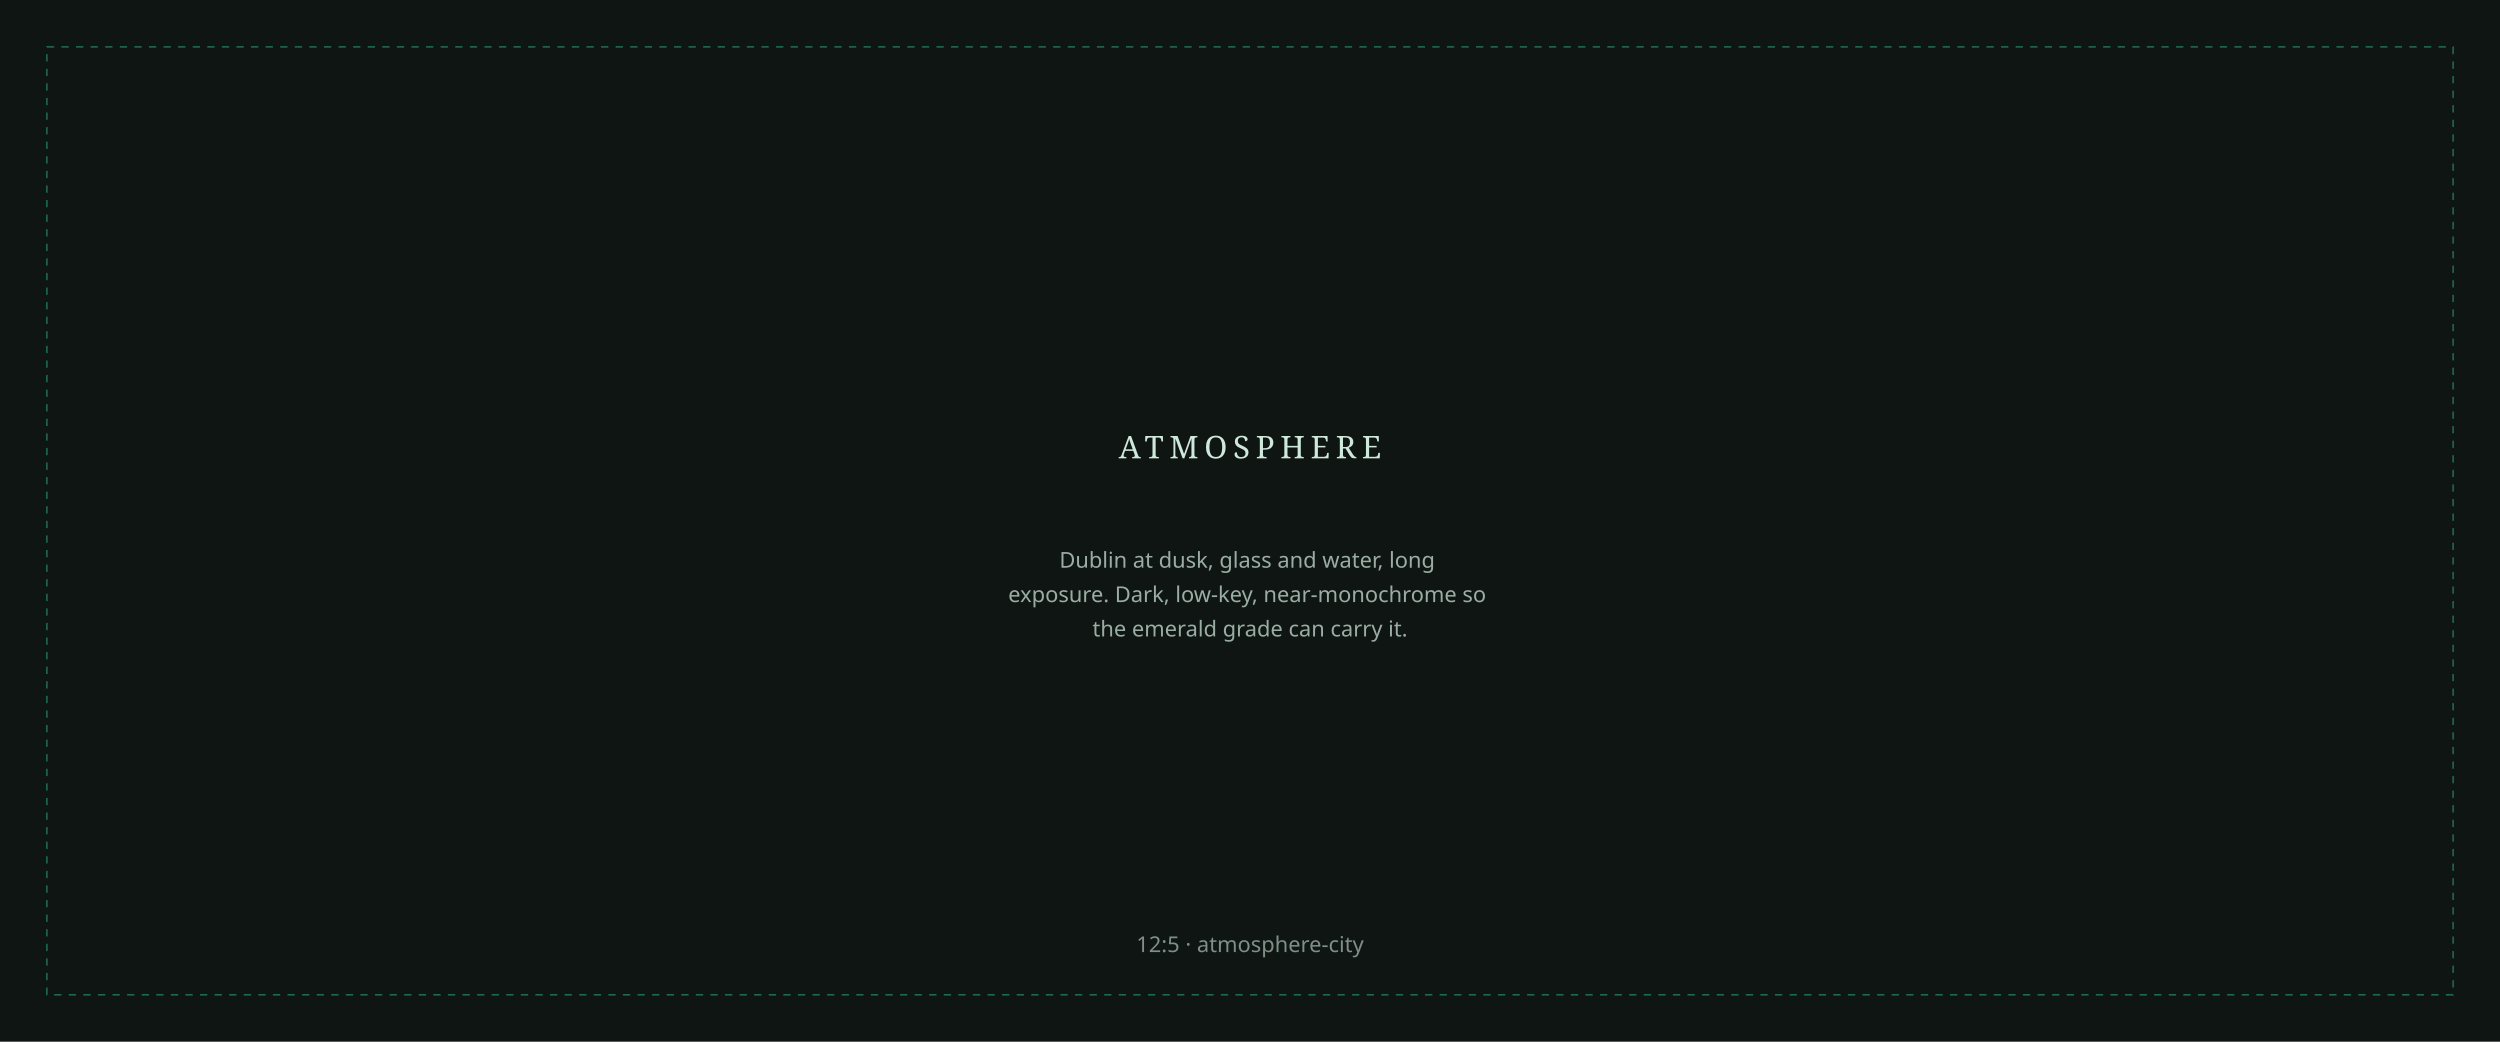
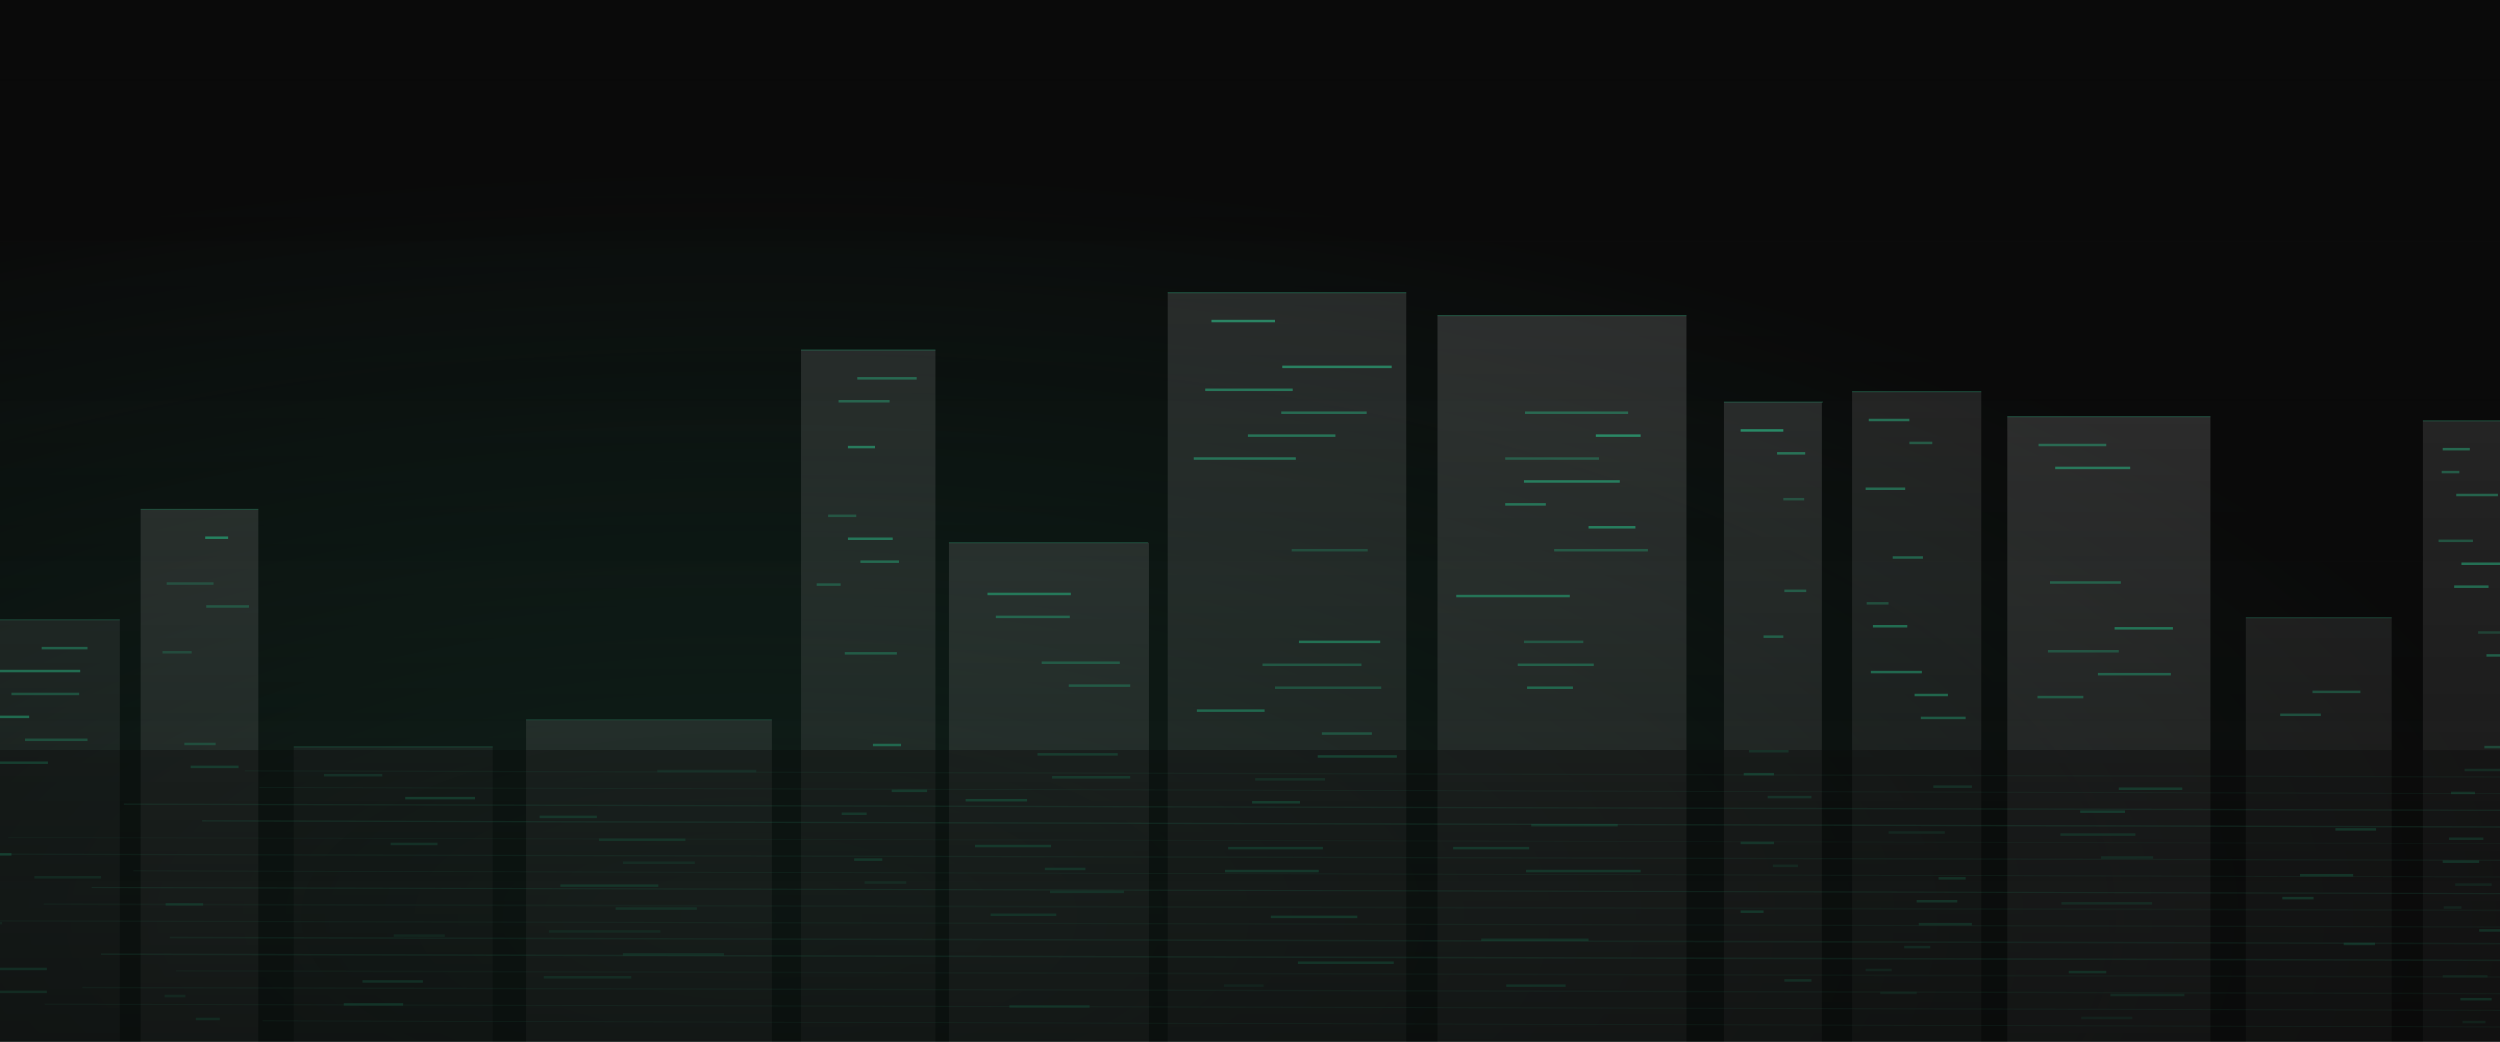
- <svg xmlns="http://www.w3.org/2000/svg" viewBox="0 0 2400 1000" width="2400" height="1000" role="img" aria-label="Placeholder: Atmosphere">
-   <rect width="2400" height="1000" fill="#0f1512" />
-   <rect x="45" y="45" width="2310" height="910" fill="none" stroke="rgba(52,211,153,0.45)" stroke-width="1.5" stroke-dasharray="7 7" />
-   <g font-family="Georgia, serif" text-anchor="middle">
-     <text x="50%" y="440" font-size="30" letter-spacing="5.4" fill="#cfe8dc">ATMOSPHERE</text>
-   </g>
-   <g font-family="system-ui, sans-serif" text-anchor="middle" fill="#cfe8dc" opacity="0.72">
-     <text x="50%" y="545" font-size="21">
-       <tspan x="50%" dy="0">Dublin at dusk, glass and water, long</tspan>
-       <tspan x="50%" dy="33">exposure. Dark, low-key, near-monochrome so</tspan>
-       <tspan x="50%" dy="33">the emerald grade can carry it.</tspan>
-     </text>
-     <text x="50%" y="914" font-size="21" opacity="0.8">12:5  ·  atmosphere-city</text>
-   </g>
+ <svg xmlns="http://www.w3.org/2000/svg" viewBox="0 0 2400 1000" width="2400" height="1000" role="img" aria-label="Architectural night study of a city skyline">
+   <defs>
+     <radialGradient id="ag" cx="30%" cy="88%" r="72%">
+       <stop offset="0%" stop-color="#34d399" stop-opacity="0.20" />
+       <stop offset="100%" stop-color="#34d399" stop-opacity="0" />
+     </radialGradient>
+     <linearGradient id="af" x1="0" y1="0" x2="0" y2="1">
+       <stop offset="0%" stop-color="#0a0a0a" stop-opacity="0" />
+       <stop offset="100%" stop-color="#0a0a0a" stop-opacity="0.65" />
+     </linearGradient>
+   </defs>
+   <rect width="2400" height="1000" fill="#0a0a0a" />
+   <rect width="2400" height="1000" fill="url(#ag)" />
+   <rect x="-60" y="595" width="175" height="405" fill="#ffffff" opacity="0.122" />
+   <line x1="-60" y1="595" x2="115" y2="595" stroke="#34d399" stroke-width="1" opacity="0.38" />
+   <rect x="135" y="489" width="113" height="511" fill="#ffffff" opacity="0.168" />
+   <line x1="135" y1="489" x2="248" y2="489" stroke="#34d399" stroke-width="1" opacity="0.38" />
+   <rect x="282" y="717" width="191" height="283" fill="#ffffff" opacity="0.103" />
+   <line x1="282" y1="717" x2="473" y2="717" stroke="#34d399" stroke-width="1" opacity="0.38" />
+   <rect x="505" y="691" width="236" height="309" fill="#ffffff" opacity="0.161" />
+   <line x1="505" y1="691" x2="741" y2="691" stroke="#34d399" stroke-width="1" opacity="0.38" />
+   <rect x="769" y="336" width="129" height="664" fill="#ffffff" opacity="0.145" />
+   <line x1="769" y1="336" x2="898" y2="336" stroke="#34d399" stroke-width="1" opacity="0.38" />
+   <rect x="911" y="521" width="192" height="479" fill="#ffffff" opacity="0.175" />
+   <line x1="911" y1="521" x2="1102" y2="521" stroke="#34d399" stroke-width="1" opacity="0.38" />
+   <rect x="1121" y="281" width="229" height="719" fill="#ffffff" opacity="0.148" />
+   <line x1="1121" y1="281" x2="1350" y2="281" stroke="#34d399" stroke-width="1" opacity="0.38" />
+   <rect x="1380" y="303" width="239" height="697" fill="#ffffff" opacity="0.174" />
+   <line x1="1380" y1="303" x2="1619" y2="303" stroke="#34d399" stroke-width="1" opacity="0.38" />
+   <rect x="1655" y="386" width="94" height="614" fill="#ffffff" opacity="0.163" />
+   <line x1="1655" y1="386" x2="1750" y2="386" stroke="#34d399" stroke-width="1" opacity="0.38" />
+   <rect x="1778" y="376" width="124" height="624" fill="#ffffff" opacity="0.134" />
+   <line x1="1778" y1="376" x2="1902" y2="376" stroke="#34d399" stroke-width="1" opacity="0.38" />
+   <rect x="1927" y="400" width="195" height="600" fill="#ffffff" opacity="0.186" />
+   <line x1="1927" y1="400" x2="2122" y2="400" stroke="#34d399" stroke-width="1" opacity="0.38" />
+   <rect x="2156" y="593" width="140" height="407" fill="#ffffff" opacity="0.135" />
+   <line x1="2156" y1="593" x2="2296" y2="593" stroke="#34d399" stroke-width="1" opacity="0.38" />
+   <rect x="2326" y="404" width="94" height="596" fill="#ffffff" opacity="0.142" />
+   <line x1="2326" y1="404" x2="2420" y2="404" stroke="#34d399" stroke-width="1" opacity="0.38" />
+   <rect x="2434" y="272" width="197" height="728" fill="#ffffff" opacity="0.125" />
+   <line x1="2434" y1="272" x2="2631" y2="272" stroke="#34d399" stroke-width="1" opacity="0.38" />
+   <rect x="40" y="621" width="44" height="2.4" fill="#34d399" opacity="0.62" />
+   <rect x="-3" y="643" width="80" height="2.4" fill="#34d399" opacity="0.80" />
+   <rect x="11" y="665" width="65" height="2.4" fill="#34d399" opacity="0.51" />
+   <rect x="-46" y="687" width="74" height="2.4" fill="#34d399" opacity="0.83" />
+   <rect x="24" y="709" width="60" height="2.4" fill="#34d399" opacity="0.50" />
+   <rect x="-25" y="731" width="71" height="2.4" fill="#34d399" opacity="0.75" />
+   <rect x="-29" y="819" width="40" height="2.4" fill="#34d399" opacity="0.83" />
+   <rect x="33" y="841" width="64" height="2.4" fill="#34d399" opacity="0.43" />
+   <rect x="-37" y="885" width="39" height="2.4" fill="#34d399" opacity="0.34" />
+   <rect x="-34" y="929" width="79" height="2.4" fill="#34d399" opacity="0.65" />
+   <rect x="-35" y="951" width="80" height="2.4" fill="#34d399" opacity="0.62" />
+   <rect x="197" y="515" width="22" height="2.4" fill="#34d399" opacity="0.84" />
+   <rect x="160" y="559" width="45" height="2.4" fill="#34d399" opacity="0.37" />
+   <rect x="198" y="581" width="41" height="2.4" fill="#34d399" opacity="0.45" />
+   <rect x="156" y="625" width="28" height="2.4" fill="#34d399" opacity="0.36" />
+   <rect x="177" y="713" width="30" height="2.4" fill="#34d399" opacity="0.45" />
+   <rect x="183" y="735" width="46" height="2.4" fill="#34d399" opacity="0.70" />
+   <rect x="159" y="867" width="36" height="2.4" fill="#34d399" opacity="0.66" />
+   <rect x="158" y="955" width="20" height="2.4" fill="#34d399" opacity="0.48" />
+   <rect x="188" y="977" width="23" height="2.4" fill="#34d399" opacity="0.60" />
+   <rect x="311" y="743" width="56" height="2.4" fill="#34d399" opacity="0.47" />
+   <rect x="389" y="765" width="67" height="2.4" fill="#34d399" opacity="0.73" />
+   <rect x="375" y="809" width="45" height="2.4" fill="#34d399" opacity="0.54" />
+   <rect x="378" y="897" width="49" height="2.4" fill="#34d399" opacity="0.40" />
+   <rect x="348" y="941" width="58" height="2.4" fill="#34d399" opacity="0.71" />
+   <rect x="330" y="963" width="57" height="2.4" fill="#34d399" opacity="0.83" />
+   <rect x="631" y="739" width="95" height="2.4" fill="#34d399" opacity="0.35" />
+   <rect x="518" y="783" width="55" height="2.4" fill="#34d399" opacity="0.64" />
+   <rect x="575" y="805" width="83" height="2.4" fill="#34d399" opacity="0.57" />
+   <rect x="598" y="827" width="69" height="2.4" fill="#34d399" opacity="0.42" />
+   <rect x="538" y="849" width="94" height="2.4" fill="#34d399" opacity="0.69" />
+   <rect x="591" y="871" width="78" height="2.4" fill="#34d399" opacity="0.57" />
+   <rect x="527" y="893" width="107" height="2.4" fill="#34d399" opacity="0.41" />
+   <rect x="598" y="915" width="97" height="2.4" fill="#34d399" opacity="0.64" />
+   <rect x="522" y="937" width="84" height="2.4" fill="#34d399" opacity="0.60" />
+   <rect x="823" y="362" width="57" height="2.4" fill="#34d399" opacity="0.51" />
+   <rect x="805" y="384" width="49" height="2.4" fill="#34d399" opacity="0.47" />
+   <rect x="814" y="428" width="26" height="2.4" fill="#34d399" opacity="0.70" />
+   <rect x="795" y="494" width="27" height="2.4" fill="#34d399" opacity="0.40" />
+   <rect x="814" y="516" width="43" height="2.4" fill="#34d399" opacity="0.73" />
+   <rect x="826" y="538" width="37" height="2.4" fill="#34d399" opacity="0.63" />
+   <rect x="784" y="560" width="23" height="2.4" fill="#34d399" opacity="0.48" />
+   <rect x="811" y="626" width="50" height="2.4" fill="#34d399" opacity="0.55" />
+   <rect x="838" y="714" width="27" height="2.4" fill="#34d399" opacity="0.81" />
+   <rect x="856" y="758" width="34" height="2.4" fill="#34d399" opacity="0.68" />
+   <rect x="808" y="780" width="24" height="2.4" fill="#34d399" opacity="0.64" />
+   <rect x="820" y="824" width="27" height="2.4" fill="#34d399" opacity="0.73" />
+   <rect x="830" y="846" width="40" height="2.4" fill="#34d399" opacity="0.41" />
+   <rect x="948" y="569" width="80" height="2.4" fill="#34d399" opacity="0.80" />
+   <rect x="956" y="591" width="71" height="2.4" fill="#34d399" opacity="0.61" />
+   <rect x="1000" y="635" width="75" height="2.4" fill="#34d399" opacity="0.54" />
+   <rect x="1026" y="657" width="59" height="2.4" fill="#34d399" opacity="0.54" />
+   <rect x="996" y="723" width="77" height="2.4" fill="#34d399" opacity="0.67" />
+   <rect x="1010" y="745" width="75" height="2.4" fill="#34d399" opacity="0.65" />
+   <rect x="927" y="767" width="59" height="2.4" fill="#34d399" opacity="0.81" />
+   <rect x="936" y="811" width="73" height="2.4" fill="#34d399" opacity="0.74" />
+   <rect x="1003" y="833" width="39" height="2.4" fill="#34d399" opacity="0.64" />
+   <rect x="1008" y="855" width="71" height="2.4" fill="#34d399" opacity="0.60" />
+   <rect x="951" y="877" width="63" height="2.4" fill="#34d399" opacity="0.68" />
+   <rect x="969" y="965" width="77" height="2.4" fill="#34d399" opacity="0.77" />
+   <rect x="1163" y="307" width="61" height="2.4" fill="#34d399" opacity="0.69" />
+   <rect x="1231" y="351" width="105" height="2.4" fill="#34d399" opacity="0.69" />
+   <rect x="1157" y="373" width="84" height="2.4" fill="#34d399" opacity="0.62" />
+   <rect x="1230" y="395" width="82" height="2.4" fill="#34d399" opacity="0.54" />
+   <rect x="1198" y="417" width="84" height="2.4" fill="#34d399" opacity="0.62" />
+   <rect x="1146" y="439" width="98" height="2.4" fill="#34d399" opacity="0.64" />
+   <rect x="1240" y="527" width="73" height="2.4" fill="#34d399" opacity="0.35" />
+   <rect x="1247" y="615" width="78" height="2.4" fill="#34d399" opacity="0.80" />
+   <rect x="1212" y="637" width="95" height="2.4" fill="#34d399" opacity="0.52" />
+   <rect x="1224" y="659" width="102" height="2.4" fill="#34d399" opacity="0.48" />
+   <rect x="1149" y="681" width="65" height="2.4" fill="#34d399" opacity="0.78" />
+   <rect x="1269" y="703" width="48" height="2.4" fill="#34d399" opacity="0.55" />
+   <rect x="1265" y="725" width="76" height="2.4" fill="#34d399" opacity="0.82" />
+   <rect x="1205" y="747" width="67" height="2.4" fill="#34d399" opacity="0.41" />
+   <rect x="1202" y="769" width="46" height="2.4" fill="#34d399" opacity="0.76" />
+   <rect x="1179" y="813" width="91" height="2.4" fill="#34d399" opacity="0.68" />
+   <rect x="1176" y="835" width="90" height="2.4" fill="#34d399" opacity="0.76" />
+   <rect x="1220" y="879" width="83" height="2.4" fill="#34d399" opacity="0.80" />
+   <rect x="1246" y="923" width="92" height="2.4" fill="#34d399" opacity="0.82" />
+   <rect x="1175" y="945" width="38" height="2.4" fill="#34d399" opacity="0.34" />
+   <rect x="1464" y="395" width="99" height="2.4" fill="#34d399" opacity="0.51" />
+   <rect x="1532" y="417" width="43" height="2.4" fill="#34d399" opacity="0.80" />
+   <rect x="1445" y="439" width="90" height="2.4" fill="#34d399" opacity="0.43" />
+   <rect x="1463" y="461" width="92" height="2.4" fill="#34d399" opacity="0.76" />
+   <rect x="1445" y="483" width="39" height="2.4" fill="#34d399" opacity="0.68" />
+   <rect x="1525" y="505" width="45" height="2.4" fill="#34d399" opacity="0.81" />
+   <rect x="1492" y="527" width="90" height="2.4" fill="#34d399" opacity="0.46" />
+   <rect x="1398" y="571" width="109" height="2.4" fill="#34d399" opacity="0.76" />
+   <rect x="1463" y="615" width="57" height="2.4" fill="#34d399" opacity="0.49" />
+   <rect x="1457" y="637" width="73" height="2.4" fill="#34d399" opacity="0.61" />
+   <rect x="1466" y="659" width="44" height="2.4" fill="#34d399" opacity="0.74" />
+   <rect x="1470" y="791" width="83" height="2.4" fill="#34d399" opacity="0.64" />
+   <rect x="1395" y="813" width="73" height="2.4" fill="#34d399" opacity="0.73" />
+   <rect x="1465" y="835" width="110" height="2.4" fill="#34d399" opacity="0.74" />
+   <rect x="1422" y="901" width="103" height="2.4" fill="#34d399" opacity="0.70" />
+   <rect x="1446" y="945" width="57" height="2.4" fill="#34d399" opacity="0.73" />
+   <rect x="1671" y="412" width="41" height="2.4" fill="#34d399" opacity="0.82" />
+   <rect x="1706" y="434" width="27" height="2.4" fill="#34d399" opacity="0.64" />
+   <rect x="1712" y="478" width="20" height="2.4" fill="#34d399" opacity="0.38" />
+   <rect x="1713" y="566" width="21" height="2.4" fill="#34d399" opacity="0.53" />
+   <rect x="1693" y="610" width="19" height="2.4" fill="#34d399" opacity="0.60" />
+   <rect x="1679" y="720" width="38" height="2.4" fill="#34d399" opacity="0.47" />
+   <rect x="1674" y="742" width="29" height="2.4" fill="#34d399" opacity="0.75" />
+   <rect x="1697" y="764" width="42" height="2.4" fill="#34d399" opacity="0.55" />
+   <rect x="1671" y="808" width="32" height="2.4" fill="#34d399" opacity="0.68" />
+   <rect x="1702" y="830" width="24" height="2.4" fill="#34d399" opacity="0.39" />
+   <rect x="1671" y="874" width="22" height="2.4" fill="#34d399" opacity="0.81" />
+   <rect x="1713" y="940" width="26" height="2.4" fill="#34d399" opacity="0.69" />
+   <rect x="1794" y="402" width="39" height="2.4" fill="#34d399" opacity="0.60" />
+   <rect x="1833" y="424" width="22" height="2.4" fill="#34d399" opacity="0.44" />
+   <rect x="1791" y="468" width="38" height="2.4" fill="#34d399" opacity="0.60" />
+   <rect x="1817" y="534" width="29" height="2.4" fill="#34d399" opacity="0.60" />
+   <rect x="1792" y="578" width="21" height="2.4" fill="#34d399" opacity="0.42" />
+   <rect x="1798" y="600" width="33" height="2.4" fill="#34d399" opacity="0.75" />
+   <rect x="1796" y="644" width="49" height="2.4" fill="#34d399" opacity="0.75" />
+   <rect x="1838" y="666" width="32" height="2.4" fill="#34d399" opacity="0.76" />
+   <rect x="1844" y="688" width="43" height="2.4" fill="#34d399" opacity="0.63" />
+   <rect x="1856" y="754" width="37" height="2.4" fill="#34d399" opacity="0.50" />
+   <rect x="1813" y="798" width="54" height="2.4" fill="#34d399" opacity="0.36" />
+   <rect x="1861" y="842" width="26" height="2.4" fill="#34d399" opacity="0.62" />
+   <rect x="1840" y="864" width="39" height="2.4" fill="#34d399" opacity="0.70" />
+   <rect x="1842" y="886" width="51" height="2.4" fill="#34d399" opacity="0.63" />
+   <rect x="1828" y="908" width="25" height="2.4" fill="#34d399" opacity="0.54" />
+   <rect x="1791" y="930" width="25" height="2.4" fill="#34d399" opacity="0.41" />
+   <rect x="1805" y="952" width="35" height="2.4" fill="#34d399" opacity="0.39" />
+   <rect x="1957" y="426" width="65" height="2.4" fill="#34d399" opacity="0.55" />
+   <rect x="1973" y="448" width="72" height="2.4" fill="#34d399" opacity="0.70" />
+   <rect x="1968" y="558" width="68" height="2.4" fill="#34d399" opacity="0.57" />
+   <rect x="2030" y="602" width="56" height="2.4" fill="#34d399" opacity="0.81" />
+   <rect x="1966" y="624" width="68" height="2.4" fill="#34d399" opacity="0.49" />
+   <rect x="2014" y="646" width="70" height="2.4" fill="#34d399" opacity="0.67" />
+   <rect x="1956" y="668" width="44" height="2.4" fill="#34d399" opacity="0.60" />
+   <rect x="2034" y="756" width="61" height="2.4" fill="#34d399" opacity="0.72" />
+   <rect x="1997" y="778" width="43" height="2.4" fill="#34d399" opacity="0.75" />
+   <rect x="1978" y="800" width="72" height="2.4" fill="#34d399" opacity="0.56" />
+   <rect x="2017" y="822" width="50" height="2.4" fill="#34d399" opacity="0.46" />
+   <rect x="1979" y="866" width="87" height="2.4" fill="#34d399" opacity="0.49" />
+   <rect x="1986" y="932" width="36" height="2.4" fill="#34d399" opacity="0.74" />
+   <rect x="2026" y="954" width="71" height="2.4" fill="#34d399" opacity="0.58" />
+   <rect x="1998" y="976" width="49" height="2.4" fill="#34d399" opacity="0.38" />
+   <rect x="2220" y="663" width="46" height="2.4" fill="#34d399" opacity="0.51" />
+   <rect x="2189" y="685" width="39" height="2.4" fill="#34d399" opacity="0.54" />
+   <rect x="2242" y="795" width="39" height="2.4" fill="#34d399" opacity="0.66" />
+   <rect x="2208" y="839" width="51" height="2.4" fill="#34d399" opacity="0.73" />
+   <rect x="2191" y="861" width="30" height="2.4" fill="#34d399" opacity="0.73" />
+   <rect x="2250" y="905" width="30" height="2.4" fill="#34d399" opacity="0.72" />
+   <rect x="2345" y="430" width="26" height="2.4" fill="#34d399" opacity="0.57" />
+   <rect x="2344" y="452" width="17" height="2.4" fill="#34d399" opacity="0.47" />
+   <rect x="2358" y="474" width="40" height="2.4" fill="#34d399" opacity="0.56" />
+   <rect x="2341" y="518" width="33" height="2.4" fill="#34d399" opacity="0.46" />
+   <rect x="2363" y="540" width="38" height="2.4" fill="#34d399" opacity="0.73" />
+   <rect x="2356" y="562" width="33" height="2.4" fill="#34d399" opacity="0.68" />
+   <rect x="2379" y="606" width="28" height="2.4" fill="#34d399" opacity="0.34" />
+   <rect x="2387" y="628" width="22" height="2.4" fill="#34d399" opacity="0.63" />
+   <rect x="2385" y="716" width="15" height="2.4" fill="#34d399" opacity="0.48" />
+   <rect x="2366" y="738" width="34" height="2.4" fill="#34d399" opacity="0.42" />
+   <rect x="2353" y="760" width="23" height="2.4" fill="#34d399" opacity="0.57" />
+   <rect x="2351" y="804" width="33" height="2.4" fill="#34d399" opacity="0.54" />
+   <rect x="2345" y="826" width="35" height="2.4" fill="#34d399" opacity="0.67" />
+   <rect x="2357" y="848" width="35" height="2.4" fill="#34d399" opacity="0.37" />
+   <rect x="2346" y="870" width="17" height="2.4" fill="#34d399" opacity="0.38" />
+   <rect x="2380" y="892" width="23" height="2.4" fill="#34d399" opacity="0.70" />
+   <rect x="2345" y="936" width="43" height="2.4" fill="#34d399" opacity="0.41" />
+   <rect x="2362" y="958" width="30" height="2.4" fill="#34d399" opacity="0.76" />
+   <rect x="2364" y="980" width="22" height="2.4" fill="#34d399" opacity="0.43" />
+   <rect x="2554" y="408" width="60" height="2.4" fill="#34d399" opacity="0.57" />
+   <rect x="2451" y="430" width="60" height="2.4" fill="#34d399" opacity="0.67" />
+   <rect x="2454" y="474" width="54" height="2.4" fill="#34d399" opacity="0.56" />
+   <rect x="2507" y="496" width="72" height="2.4" fill="#34d399" opacity="0.56" />
+   <rect x="2470" y="540" width="84" height="2.4" fill="#34d399" opacity="0.49" />
+   <rect x="2458" y="584" width="36" height="2.4" fill="#34d399" opacity="0.63" />
+   <rect x="2505" y="606" width="74" height="2.4" fill="#34d399" opacity="0.59" />
+   <rect x="2501" y="628" width="44" height="2.4" fill="#34d399" opacity="0.55" />
+   <rect x="2520" y="650" width="79" height="2.4" fill="#34d399" opacity="0.46" />
+   <rect x="2582" y="672" width="41" height="2.4" fill="#34d399" opacity="0.72" />
+   <rect x="2503" y="694" width="86" height="2.4" fill="#34d399" opacity="0.57" />
+   <rect x="2471" y="716" width="47" height="2.4" fill="#34d399" opacity="0.44" />
+   <rect x="2451" y="760" width="71" height="2.4" fill="#34d399" opacity="0.75" />
+   <rect x="2487" y="782" width="34" height="2.4" fill="#34d399" opacity="0.60" />
+   <rect x="2549" y="914" width="48" height="2.4" fill="#34d399" opacity="0.34" />
+   <rect x="2482" y="958" width="54" height="2.4" fill="#34d399" opacity="0.74" />
+   <rect y="720" width="2400" height="280" fill="#0a0a0a" opacity="0.40" />
+   <line x1="235" y1="740" x2="2440" y2="746" stroke="#34d399" stroke-width="1.2" opacity="0.100" />
+   <line x1="249" y1="756" x2="2440" y2="762" stroke="#34d399" stroke-width="0.8" opacity="0.140" />
+   <line x1="119" y1="772" x2="2440" y2="778" stroke="#34d399" stroke-width="1.3" opacity="0.180" />
+   <line x1="194" y1="788" x2="2440" y2="794" stroke="#34d399" stroke-width="1.3" opacity="0.220" />
+   <line x1="8" y1="804" x2="2440" y2="810" stroke="#34d399" stroke-width="0.8" opacity="0.100" />
+   <line x1="-7" y1="820" x2="2440" y2="826" stroke="#34d399" stroke-width="1.2" opacity="0.140" />
+   <line x1="128" y1="836" x2="2440" y2="842" stroke="#34d399" stroke-width="0.7" opacity="0.180" />
+   <line x1="88" y1="852" x2="2440" y2="858" stroke="#34d399" stroke-width="1.1" opacity="0.220" />
+   <line x1="42" y1="868" x2="2440" y2="874" stroke="#34d399" stroke-width="1.6" opacity="0.100" />
+   <line x1="-31" y1="884" x2="2440" y2="890" stroke="#34d399" stroke-width="1.1" opacity="0.140" />
+   <line x1="163" y1="900" x2="2440" y2="906" stroke="#34d399" stroke-width="1.5" opacity="0.180" />
+   <line x1="97" y1="916" x2="2440" y2="922" stroke="#34d399" stroke-width="1.5" opacity="0.220" />
+   <line x1="169" y1="932" x2="2440" y2="938" stroke="#34d399" stroke-width="1.5" opacity="0.100" />
+   <line x1="79" y1="948" x2="2440" y2="954" stroke="#34d399" stroke-width="1.3" opacity="0.140" />
+   <line x1="43" y1="964" x2="2440" y2="970" stroke="#34d399" stroke-width="0.9" opacity="0.180" />
+   <line x1="252" y1="980" x2="2440" y2="986" stroke="#34d399" stroke-width="0.7" opacity="0.220" />
+   <rect width="2400" height="1000" fill="url(#af)" />
</svg>
